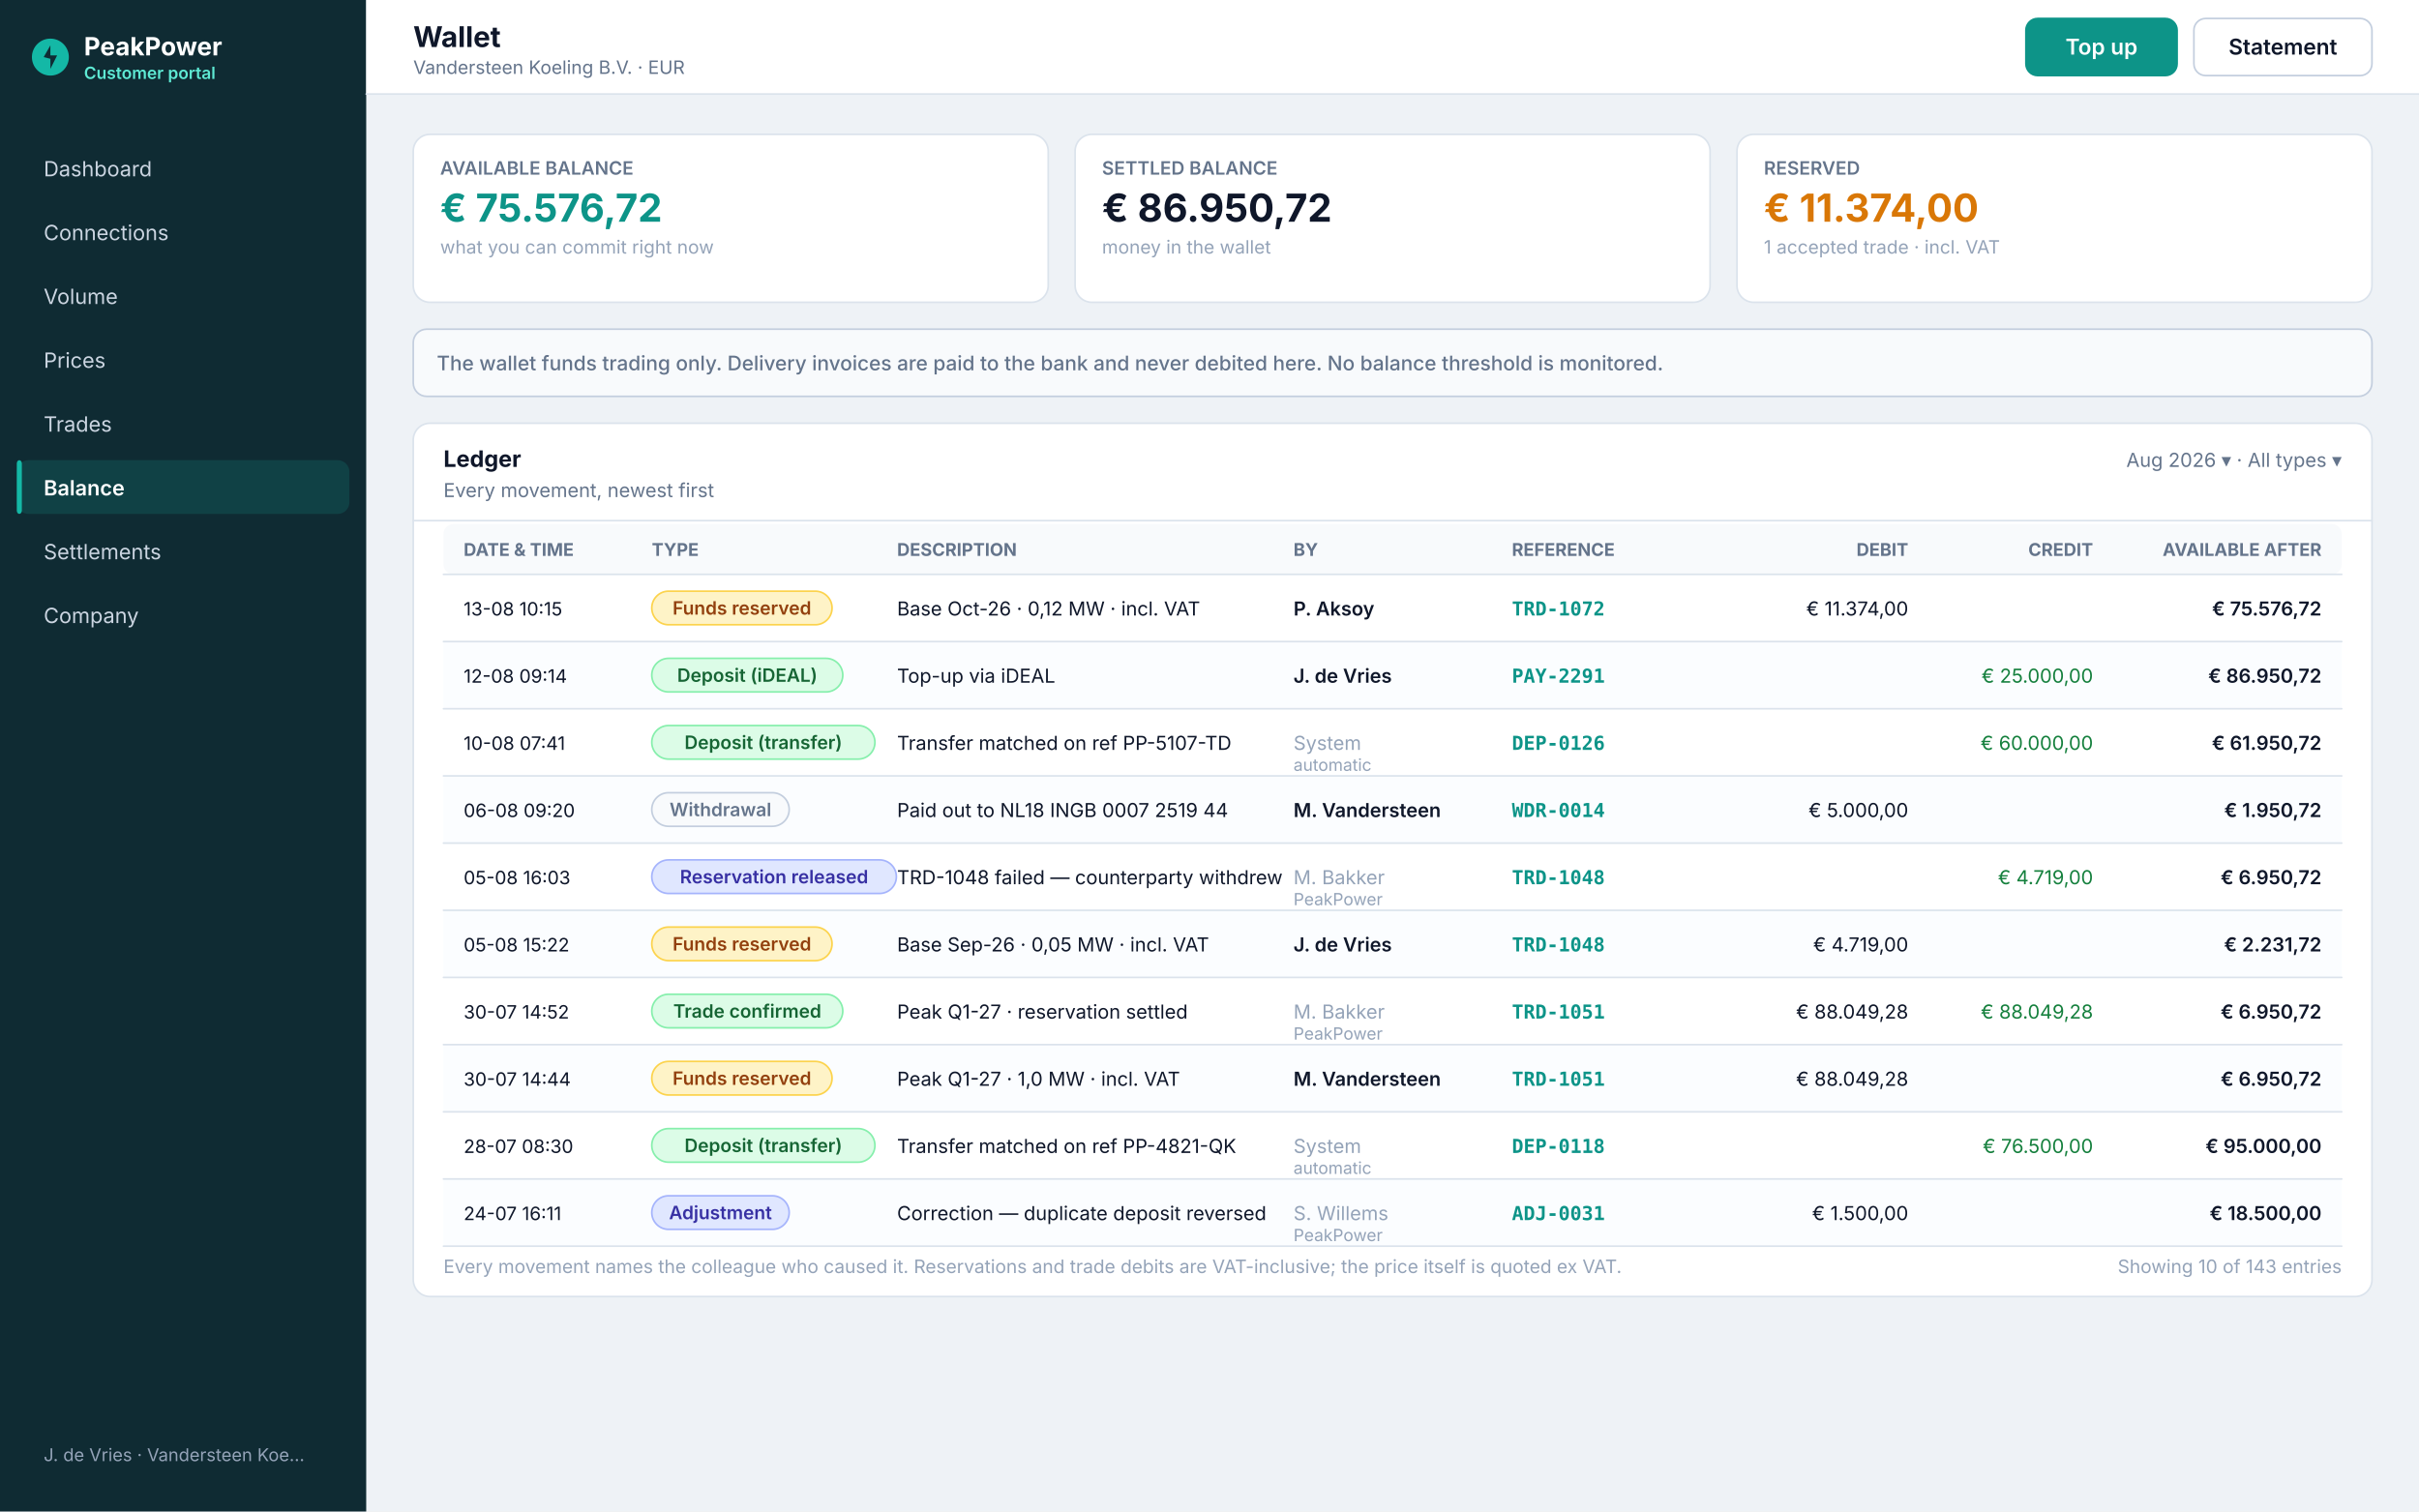
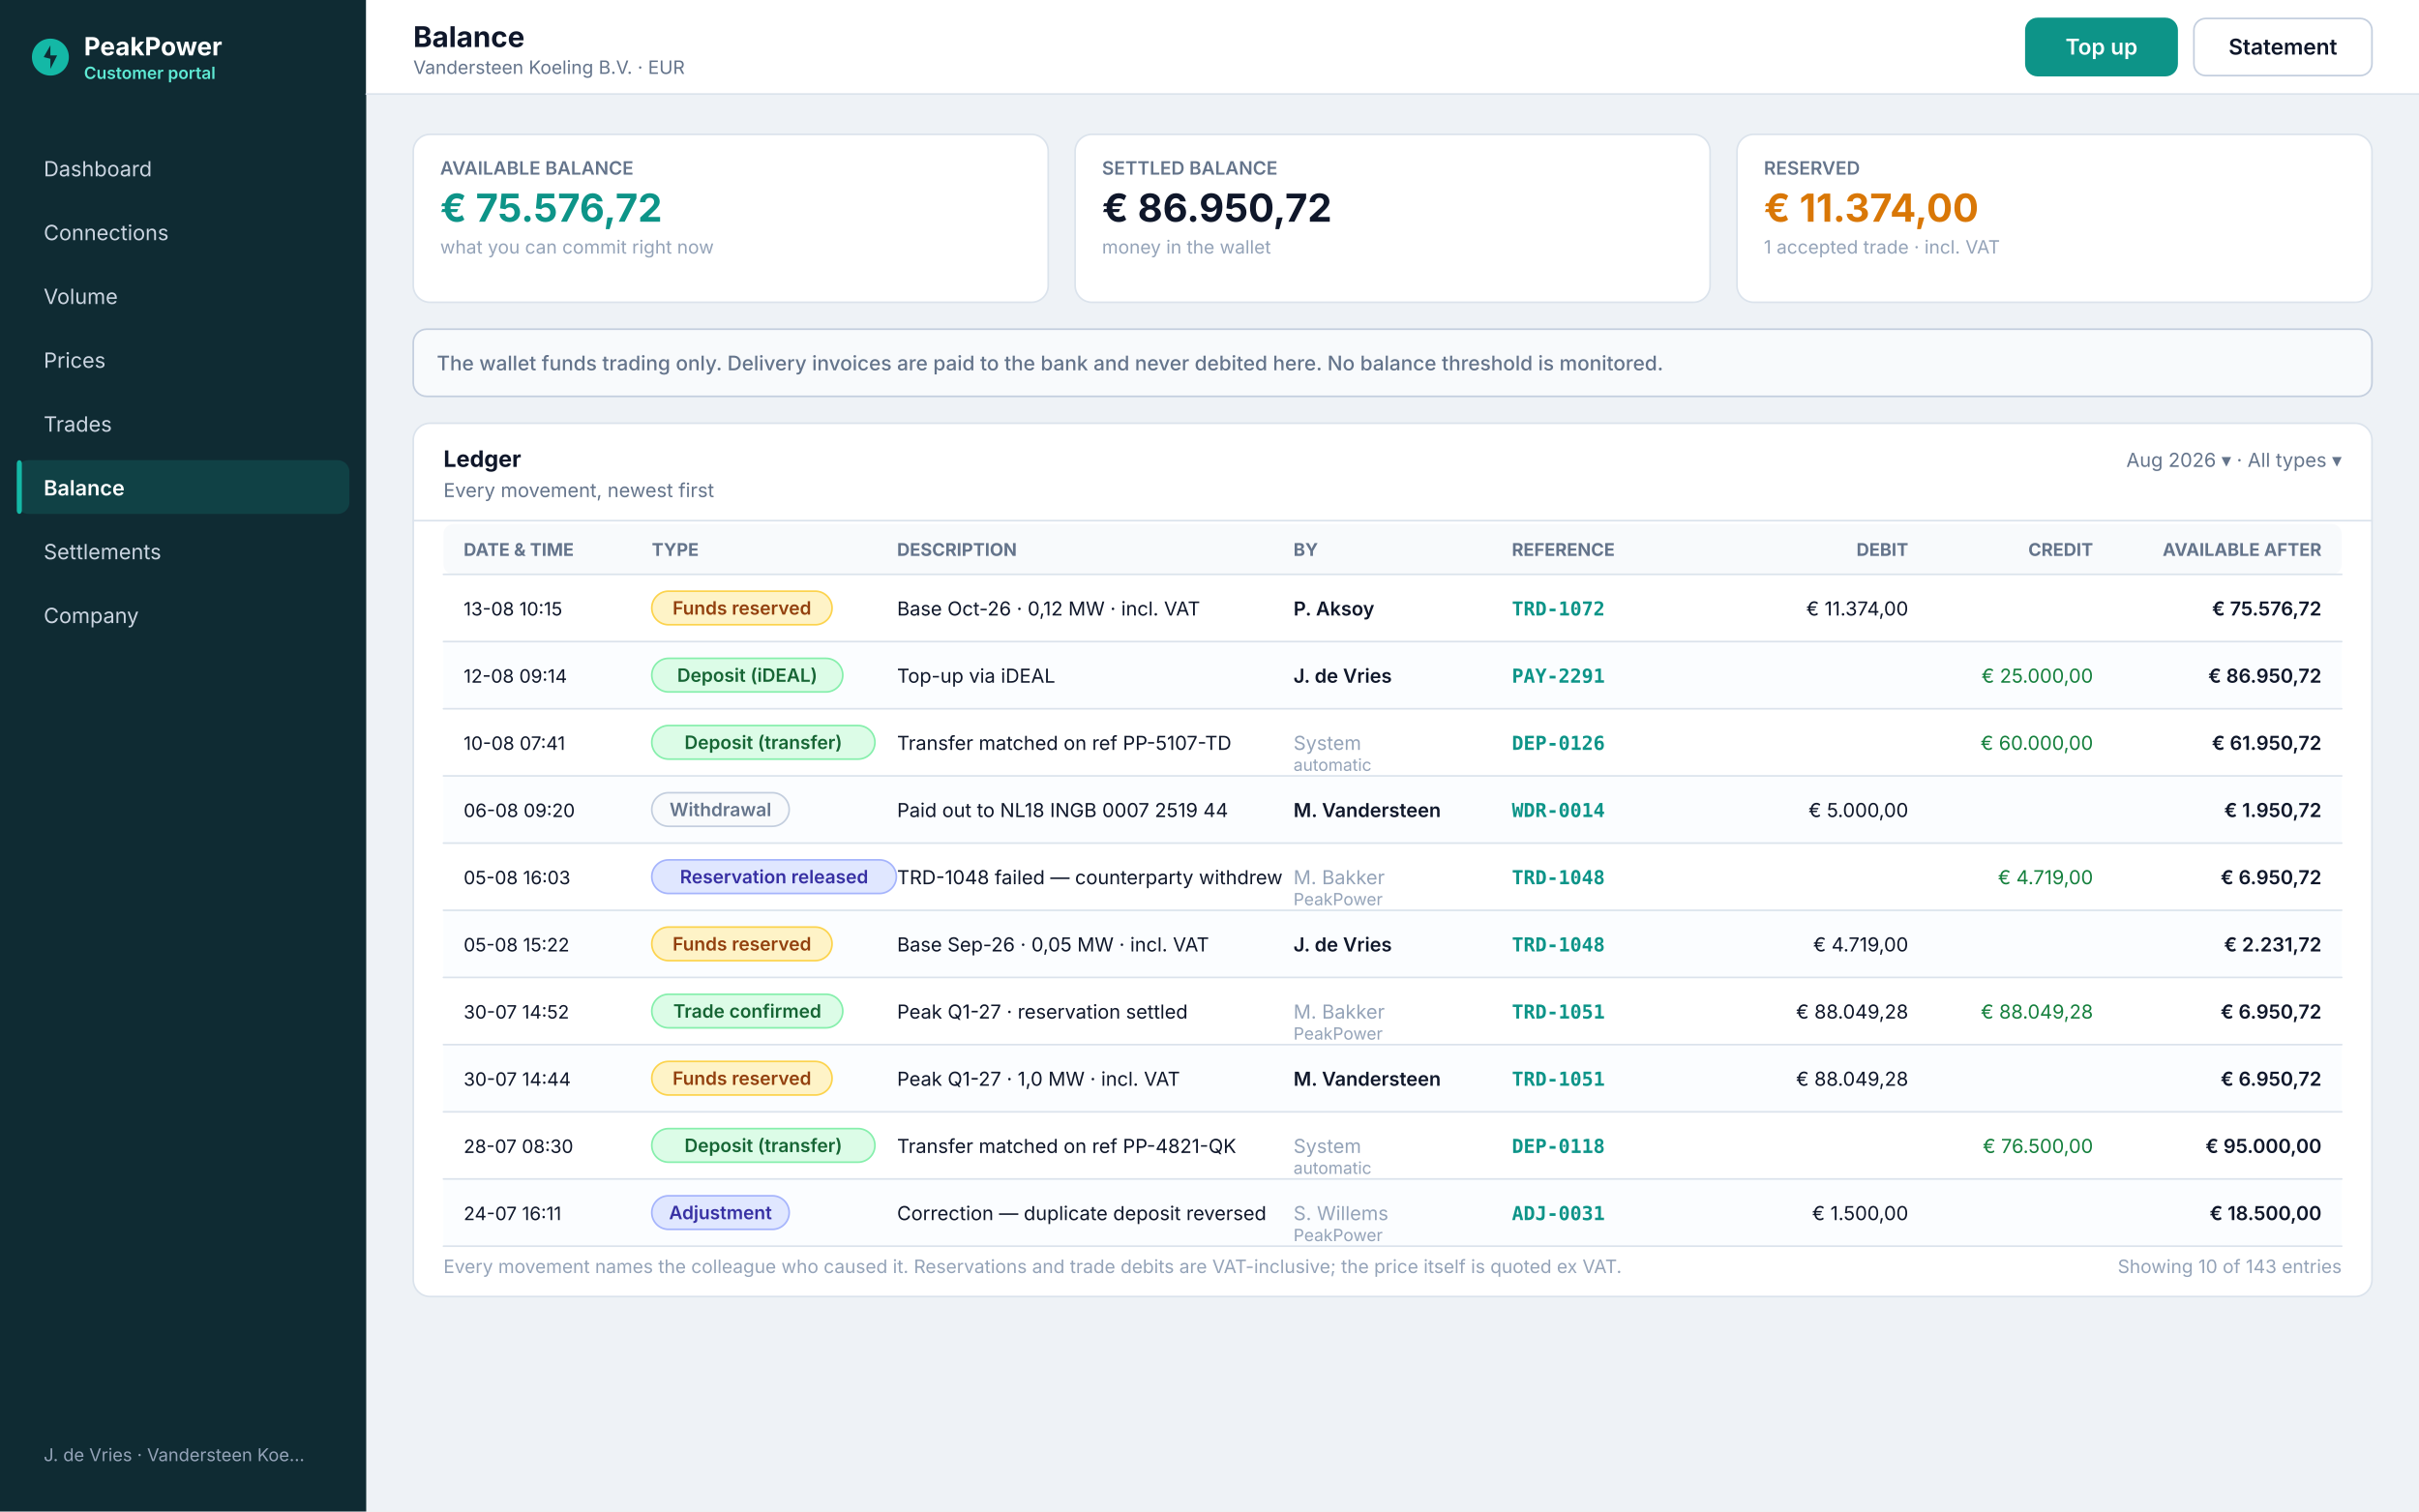
<svg xmlns="http://www.w3.org/2000/svg" viewBox="0 0 1440 900" width="1440" height="900" role="img" aria-label="Customer portal — wallet and ledger">
  <rect x="0" y="0" width="1440" height="900" rx="0" fill="#eef2f6" stroke="none" />
  <rect x="0" y="0" width="218" height="900" rx="0" fill="#0f2b33" stroke="none" />
  <g>
    <circle cx="30" cy="34" r="11" fill="#14b8a6" stroke="none" stroke-width="1" />
    <path d="M 26 34 L 30 27 L 30 33 L 34 33 L 30 41 L 30 35 Z" fill="#0f2b33" stroke="none" stroke-width="2" stroke-linejoin="round" stroke-linecap="round" />
  </g>
  <text x="50" y="33" font-family="Inter, 'Segoe UI', -apple-system, BlinkMacSystemFont, 'Helvetica Neue', Arial, sans-serif" font-size="15" fill="#ffffff" font-weight="700" text-anchor="start">PeakPower</text>
  <text x="50" y="47" font-family="Inter, 'Segoe UI', -apple-system, BlinkMacSystemFont, 'Helvetica Neue', Arial, sans-serif" font-size="10" fill="#5eead4" font-weight="600" text-anchor="start">Customer portal</text>
  <text x="26" y="105" font-family="Inter, 'Segoe UI', -apple-system, BlinkMacSystemFont, 'Helvetica Neue', Arial, sans-serif" font-size="12.5" fill="#cbd5e1" font-weight="400" text-anchor="start">Dashboard</text>
  <text x="26" y="143" font-family="Inter, 'Segoe UI', -apple-system, BlinkMacSystemFont, 'Helvetica Neue', Arial, sans-serif" font-size="12.5" fill="#cbd5e1" font-weight="400" text-anchor="start">Connections</text>
  <text x="26" y="181" font-family="Inter, 'Segoe UI', -apple-system, BlinkMacSystemFont, 'Helvetica Neue', Arial, sans-serif" font-size="12.5" fill="#cbd5e1" font-weight="400" text-anchor="start">Volume</text>
  <text x="26" y="219" font-family="Inter, 'Segoe UI', -apple-system, BlinkMacSystemFont, 'Helvetica Neue', Arial, sans-serif" font-size="12.5" fill="#cbd5e1" font-weight="400" text-anchor="start">Prices</text>
  <text x="26" y="257" font-family="Inter, 'Segoe UI', -apple-system, BlinkMacSystemFont, 'Helvetica Neue', Arial, sans-serif" font-size="12.5" fill="#cbd5e1" font-weight="400" text-anchor="start">Trades</text>
  <rect x="10" y="274" width="198" height="32" rx="7" fill="rgba(20,184,166,0.16)" stroke="none" />
  <rect x="10" y="274" width="3" height="32" rx="2" fill="#14b8a6" stroke="none" />
  <text x="26" y="295" font-family="Inter, 'Segoe UI', -apple-system, BlinkMacSystemFont, 'Helvetica Neue', Arial, sans-serif" font-size="12.5" fill="#ffffff" font-weight="600" text-anchor="start">Balance</text>
  <text x="26" y="333" font-family="Inter, 'Segoe UI', -apple-system, BlinkMacSystemFont, 'Helvetica Neue', Arial, sans-serif" font-size="12.5" fill="#cbd5e1" font-weight="400" text-anchor="start">Settlements</text>
  <text x="26" y="371" font-family="Inter, 'Segoe UI', -apple-system, BlinkMacSystemFont, 'Helvetica Neue', Arial, sans-serif" font-size="12.5" fill="#cbd5e1" font-weight="400" text-anchor="start">Company</text>
  <text x="26" y="870" font-family="Inter, 'Segoe UI', -apple-system, BlinkMacSystemFont, 'Helvetica Neue', Arial, sans-serif" font-size="10.5" fill="#94a3b8" font-weight="400" text-anchor="start">J. de Vries · Vandersteen Koe…</text>
  <rect x="218" y="0" width="1222" height="56" rx="0" fill="#ffffff" stroke="none" />
  <line x1="218" y1="56" x2="1440" y2="56" stroke="#dbe3ec" stroke-width="1" stroke-linecap="round" />
-   <text x="246" y="28" font-family="Inter, 'Segoe UI', -apple-system, BlinkMacSystemFont, 'Helvetica Neue', Arial, sans-serif" font-size="17" fill="#0f172a" font-weight="700" text-anchor="start">Wallet</text>
+   <text x="246" y="28" font-family="Inter, 'Segoe UI', -apple-system, BlinkMacSystemFont, 'Helvetica Neue', Arial, sans-serif" font-size="17" fill="#0f172a" font-weight="700" text-anchor="start">Balance</text>
  <text x="246" y="44" font-family="Inter, 'Segoe UI', -apple-system, BlinkMacSystemFont, 'Helvetica Neue', Arial, sans-serif" font-size="11" fill="#64748b" font-weight="400" text-anchor="start">Vandersteen Koeling B.V. · EUR</text>
  <rect x="1306" y="11" width="106" height="34" rx="7" fill="#ffffff" stroke="#c3cede" stroke-width="1" />
  <text x="1359" y="32.5" font-family="Inter, 'Segoe UI', -apple-system, BlinkMacSystemFont, 'Helvetica Neue', Arial, sans-serif" font-size="13" fill="#0f172a" font-weight="600" text-anchor="middle">Statement</text>
  <rect x="1206" y="11" width="90" height="34" rx="7" fill="#0d9488" stroke="#0d9488" stroke-width="1" />
  <text x="1251" y="32.5" font-family="Inter, 'Segoe UI', -apple-system, BlinkMacSystemFont, 'Helvetica Neue', Arial, sans-serif" font-size="13" fill="#ffffff" font-weight="600" text-anchor="middle">Top up</text>
  <rect x="246" y="80" width="378" height="100" rx="10" fill="#ffffff" stroke="#dbe3ec" stroke-width="1" />
  <text x="262" y="104" font-family="Inter, 'Segoe UI', -apple-system, BlinkMacSystemFont, 'Helvetica Neue', Arial, sans-serif" font-size="11" fill="#64748b" font-weight="600" text-anchor="start">AVAILABLE BALANCE</text>
  <text x="262" y="132" font-family="Inter, 'Segoe UI', -apple-system, BlinkMacSystemFont, 'Helvetica Neue', Arial, sans-serif" font-size="23" fill="#0d9488" font-weight="700" text-anchor="start">€ 75.576,72</text>
  <text x="262" y="151" font-family="Inter, 'Segoe UI', -apple-system, BlinkMacSystemFont, 'Helvetica Neue', Arial, sans-serif" font-size="11" fill="#94a3b8" font-weight="400" text-anchor="start">what you can commit right now</text>
  <rect x="640" y="80" width="378" height="100" rx="10" fill="#ffffff" stroke="#dbe3ec" stroke-width="1" />
  <text x="656" y="104" font-family="Inter, 'Segoe UI', -apple-system, BlinkMacSystemFont, 'Helvetica Neue', Arial, sans-serif" font-size="11" fill="#64748b" font-weight="600" text-anchor="start">SETTLED BALANCE</text>
  <text x="656" y="132" font-family="Inter, 'Segoe UI', -apple-system, BlinkMacSystemFont, 'Helvetica Neue', Arial, sans-serif" font-size="23" fill="#0f172a" font-weight="700" text-anchor="start">€ 86.950,72</text>
  <text x="656" y="151" font-family="Inter, 'Segoe UI', -apple-system, BlinkMacSystemFont, 'Helvetica Neue', Arial, sans-serif" font-size="11" fill="#94a3b8" font-weight="400" text-anchor="start">money in the wallet</text>
  <rect x="1034" y="80" width="378" height="100" rx="10" fill="#ffffff" stroke="#dbe3ec" stroke-width="1" />
  <text x="1050" y="104" font-family="Inter, 'Segoe UI', -apple-system, BlinkMacSystemFont, 'Helvetica Neue', Arial, sans-serif" font-size="11" fill="#64748b" font-weight="600" text-anchor="start">RESERVED</text>
  <text x="1050" y="132" font-family="Inter, 'Segoe UI', -apple-system, BlinkMacSystemFont, 'Helvetica Neue', Arial, sans-serif" font-size="23" fill="#d97706" font-weight="700" text-anchor="start">€ 11.374,00</text>
  <text x="1050" y="151" font-family="Inter, 'Segoe UI', -apple-system, BlinkMacSystemFont, 'Helvetica Neue', Arial, sans-serif" font-size="11" fill="#94a3b8" font-weight="400" text-anchor="start">1 accepted trade · incl. VAT</text>
  <rect x="246" y="196" width="1166" height="40" rx="8" fill="#f8fafc" stroke="#c3cede" stroke-width="1" />
  <text x="260" y="220.5" font-family="Inter, 'Segoe UI', -apple-system, BlinkMacSystemFont, 'Helvetica Neue', Arial, sans-serif" font-size="12" fill="#64748b" font-weight="500" text-anchor="start">The wallet funds trading only. Delivery invoices are paid to the bank and never debited here. No balance threshold is monitored.</text>
  <rect x="246" y="252" width="1166" height="520" rx="10" fill="#ffffff" stroke="#dbe3ec" stroke-width="1" />
  <text x="264" y="278" font-family="Inter, 'Segoe UI', -apple-system, BlinkMacSystemFont, 'Helvetica Neue', Arial, sans-serif" font-size="13.5" fill="#0f172a" font-weight="700" text-anchor="start">Ledger</text>
  <text x="264" y="296" font-family="Inter, 'Segoe UI', -apple-system, BlinkMacSystemFont, 'Helvetica Neue', Arial, sans-serif" font-size="11.5" fill="#64748b" font-weight="400" text-anchor="start">Every movement, newest first</text>
  <text x="1394" y="278" font-family="Inter, 'Segoe UI', -apple-system, BlinkMacSystemFont, 'Helvetica Neue', Arial, sans-serif" font-size="11.5" fill="#64748b" font-weight="400" text-anchor="end">Aug 2026 ▾   ·   All types ▾</text>
  <line x1="246" y1="310" x2="1412" y2="310" stroke="#dbe3ec" stroke-width="1" stroke-linecap="round" />
  <rect x="264" y="312" width="1130" height="30" rx="6" fill="#f8fafc" stroke="none" />
  <text x="276" y="331" font-family="Inter, 'Segoe UI', -apple-system, BlinkMacSystemFont, 'Helvetica Neue', Arial, sans-serif" font-size="10.5" fill="#64748b" font-weight="700" text-anchor="start">DATE &amp; TIME</text>
  <text x="388" y="331" font-family="Inter, 'Segoe UI', -apple-system, BlinkMacSystemFont, 'Helvetica Neue', Arial, sans-serif" font-size="10.5" fill="#64748b" font-weight="700" text-anchor="start">TYPE</text>
  <text x="534" y="331" font-family="Inter, 'Segoe UI', -apple-system, BlinkMacSystemFont, 'Helvetica Neue', Arial, sans-serif" font-size="10.5" fill="#64748b" font-weight="700" text-anchor="start">DESCRIPTION</text>
  <text x="770" y="331" font-family="Inter, 'Segoe UI', -apple-system, BlinkMacSystemFont, 'Helvetica Neue', Arial, sans-serif" font-size="10.5" fill="#64748b" font-weight="700" text-anchor="start">BY</text>
  <text x="900" y="331" font-family="Inter, 'Segoe UI', -apple-system, BlinkMacSystemFont, 'Helvetica Neue', Arial, sans-serif" font-size="10.5" fill="#64748b" font-weight="700" text-anchor="start">REFERENCE</text>
  <text x="1136" y="331" font-family="Inter, 'Segoe UI', -apple-system, BlinkMacSystemFont, 'Helvetica Neue', Arial, sans-serif" font-size="10.5" fill="#64748b" font-weight="700" text-anchor="end">DEBIT</text>
  <text x="1246" y="331" font-family="Inter, 'Segoe UI', -apple-system, BlinkMacSystemFont, 'Helvetica Neue', Arial, sans-serif" font-size="10.5" fill="#64748b" font-weight="700" text-anchor="end">CREDIT</text>
  <text x="1382" y="331" font-family="Inter, 'Segoe UI', -apple-system, BlinkMacSystemFont, 'Helvetica Neue', Arial, sans-serif" font-size="10.5" fill="#64748b" font-weight="700" text-anchor="end">AVAILABLE AFTER</text>
  <line x1="264" y1="342" x2="1394" y2="342" stroke="#dbe3ec" stroke-width="1" stroke-linecap="round" />
  <text x="276" y="366.5" font-family="Inter, 'Segoe UI', -apple-system, BlinkMacSystemFont, 'Helvetica Neue', Arial, sans-serif" font-size="11" fill="#0f172a" font-weight="400" text-anchor="start">13-08 10:15</text>
  <rect x="388" y="352" width="107.32" height="20" rx="10" fill="#fef3c7" stroke="#fcd34d" stroke-width="1" />
  <text x="441.66" y="365.96" font-family="Inter, 'Segoe UI', -apple-system, BlinkMacSystemFont, 'Helvetica Neue', Arial, sans-serif" font-size="11" fill="#92400e" font-weight="600" text-anchor="middle">Funds reserved</text>
  <text x="534" y="366.5" font-family="Inter, 'Segoe UI', -apple-system, BlinkMacSystemFont, 'Helvetica Neue', Arial, sans-serif" font-size="11.5" fill="#0f172a" font-weight="400" text-anchor="start">Base Oct-26 · 0,12 MW · incl. VAT</text>
  <text x="770" y="366.5" font-family="Inter, 'Segoe UI', -apple-system, BlinkMacSystemFont, 'Helvetica Neue', Arial, sans-serif" font-size="11.5" fill="#0f172a" font-weight="600" text-anchor="start">P. Aksoy</text>
  <text x="900" y="366.5" font-family="'SF Mono', 'Cascadia Mono', Menlo, Consolas, monospace" font-size="11.5" fill="#0d9488" font-weight="600" text-anchor="start">TRD-1072</text>
  <text x="1136" y="366.5" font-family="Inter, 'Segoe UI', -apple-system, BlinkMacSystemFont, 'Helvetica Neue', Arial, sans-serif" font-size="11.5" fill="#0f172a" font-weight="400" text-anchor="end">€ 11.374,00</text>
  <text x="1246" y="366.5" font-family="Inter, 'Segoe UI', -apple-system, BlinkMacSystemFont, 'Helvetica Neue', Arial, sans-serif" font-size="11.5" fill="#15803d" font-weight="400" text-anchor="end" />
  <text x="1382" y="366.5" font-family="Inter, 'Segoe UI', -apple-system, BlinkMacSystemFont, 'Helvetica Neue', Arial, sans-serif" font-size="11.5" fill="#0f172a" font-weight="600" text-anchor="end">€ 75.576,72</text>
  <rect x="264" y="382" width="1130" height="40" rx="0" fill="#fbfdff" stroke="none" />
  <line x1="264" y1="382" x2="1394" y2="382" stroke="#dbe3ec" stroke-width="1" stroke-linecap="round" />
  <text x="276" y="406.5" font-family="Inter, 'Segoe UI', -apple-system, BlinkMacSystemFont, 'Helvetica Neue', Arial, sans-serif" font-size="11" fill="#0f172a" font-weight="400" text-anchor="start">12-08 09:14</text>
  <rect x="388" y="392" width="113.7" height="20" rx="10" fill="#dcfce7" stroke="#86efac" stroke-width="1" />
  <text x="444.85" y="405.96" font-family="Inter, 'Segoe UI', -apple-system, BlinkMacSystemFont, 'Helvetica Neue', Arial, sans-serif" font-size="11" fill="#166534" font-weight="600" text-anchor="middle">Deposit (iDEAL)</text>
  <text x="534" y="406.5" font-family="Inter, 'Segoe UI', -apple-system, BlinkMacSystemFont, 'Helvetica Neue', Arial, sans-serif" font-size="11.5" fill="#0f172a" font-weight="400" text-anchor="start">Top-up via iDEAL</text>
  <text x="770" y="406.5" font-family="Inter, 'Segoe UI', -apple-system, BlinkMacSystemFont, 'Helvetica Neue', Arial, sans-serif" font-size="11.5" fill="#0f172a" font-weight="600" text-anchor="start">J. de Vries</text>
  <text x="900" y="406.5" font-family="'SF Mono', 'Cascadia Mono', Menlo, Consolas, monospace" font-size="11.5" fill="#0d9488" font-weight="600" text-anchor="start">PAY-2291</text>
  <text x="1136" y="406.5" font-family="Inter, 'Segoe UI', -apple-system, BlinkMacSystemFont, 'Helvetica Neue', Arial, sans-serif" font-size="11.5" fill="#0f172a" font-weight="400" text-anchor="end" />
  <text x="1246" y="406.5" font-family="Inter, 'Segoe UI', -apple-system, BlinkMacSystemFont, 'Helvetica Neue', Arial, sans-serif" font-size="11.5" fill="#15803d" font-weight="400" text-anchor="end">€ 25.000,00</text>
  <text x="1382" y="406.5" font-family="Inter, 'Segoe UI', -apple-system, BlinkMacSystemFont, 'Helvetica Neue', Arial, sans-serif" font-size="11.5" fill="#0f172a" font-weight="600" text-anchor="end">€ 86.950,72</text>
  <line x1="264" y1="422" x2="1394" y2="422" stroke="#dbe3ec" stroke-width="1" stroke-linecap="round" />
  <text x="276" y="446.5" font-family="Inter, 'Segoe UI', -apple-system, BlinkMacSystemFont, 'Helvetica Neue', Arial, sans-serif" font-size="11" fill="#0f172a" font-weight="400" text-anchor="start">10-08 07:41</text>
  <rect x="388" y="432" width="132.84" height="20" rx="10" fill="#dcfce7" stroke="#86efac" stroke-width="1" />
  <text x="454.42" y="445.96" font-family="Inter, 'Segoe UI', -apple-system, BlinkMacSystemFont, 'Helvetica Neue', Arial, sans-serif" font-size="11" fill="#166534" font-weight="600" text-anchor="middle">Deposit (transfer)</text>
  <text x="534" y="446.5" font-family="Inter, 'Segoe UI', -apple-system, BlinkMacSystemFont, 'Helvetica Neue', Arial, sans-serif" font-size="11.5" fill="#0f172a" font-weight="400" text-anchor="start">Transfer matched on ref PP-5107-TD</text>
  <text x="770" y="446.5" font-family="Inter, 'Segoe UI', -apple-system, BlinkMacSystemFont, 'Helvetica Neue', Arial, sans-serif" font-size="11.5" fill="#94a3b8" font-weight="400" text-anchor="start">System</text>
  <text x="770" y="459" font-family="Inter, 'Segoe UI', -apple-system, BlinkMacSystemFont, 'Helvetica Neue', Arial, sans-serif" font-size="10" fill="#94a3b8" font-weight="400" text-anchor="start">automatic</text>
  <text x="900" y="446.5" font-family="'SF Mono', 'Cascadia Mono', Menlo, Consolas, monospace" font-size="11.5" fill="#0d9488" font-weight="600" text-anchor="start">DEP-0126</text>
  <text x="1136" y="446.5" font-family="Inter, 'Segoe UI', -apple-system, BlinkMacSystemFont, 'Helvetica Neue', Arial, sans-serif" font-size="11.5" fill="#0f172a" font-weight="400" text-anchor="end" />
  <text x="1246" y="446.5" font-family="Inter, 'Segoe UI', -apple-system, BlinkMacSystemFont, 'Helvetica Neue', Arial, sans-serif" font-size="11.5" fill="#15803d" font-weight="400" text-anchor="end">€ 60.000,00</text>
  <text x="1382" y="446.5" font-family="Inter, 'Segoe UI', -apple-system, BlinkMacSystemFont, 'Helvetica Neue', Arial, sans-serif" font-size="11.5" fill="#0f172a" font-weight="600" text-anchor="end">€ 61.950,72</text>
  <rect x="264" y="462" width="1130" height="40" rx="0" fill="#fbfdff" stroke="none" />
  <line x1="264" y1="462" x2="1394" y2="462" stroke="#dbe3ec" stroke-width="1" stroke-linecap="round" />
  <text x="276" y="486.5" font-family="Inter, 'Segoe UI', -apple-system, BlinkMacSystemFont, 'Helvetica Neue', Arial, sans-serif" font-size="11" fill="#0f172a" font-weight="400" text-anchor="start">06-08 09:20</text>
  <rect x="388" y="472" width="81.8" height="20" rx="10" fill="#f8fafc" stroke="#c3cede" stroke-width="1" />
  <text x="428.9" y="485.96" font-family="Inter, 'Segoe UI', -apple-system, BlinkMacSystemFont, 'Helvetica Neue', Arial, sans-serif" font-size="11" fill="#64748b" font-weight="600" text-anchor="middle">Withdrawal</text>
  <text x="534" y="486.5" font-family="Inter, 'Segoe UI', -apple-system, BlinkMacSystemFont, 'Helvetica Neue', Arial, sans-serif" font-size="11.5" fill="#0f172a" font-weight="400" text-anchor="start">Paid out to NL18 INGB 0007 2519 44</text>
  <text x="770" y="486.5" font-family="Inter, 'Segoe UI', -apple-system, BlinkMacSystemFont, 'Helvetica Neue', Arial, sans-serif" font-size="11.5" fill="#0f172a" font-weight="600" text-anchor="start">M. Vandersteen</text>
  <text x="900" y="486.5" font-family="'SF Mono', 'Cascadia Mono', Menlo, Consolas, monospace" font-size="11.5" fill="#0d9488" font-weight="600" text-anchor="start">WDR-0014</text>
  <text x="1136" y="486.5" font-family="Inter, 'Segoe UI', -apple-system, BlinkMacSystemFont, 'Helvetica Neue', Arial, sans-serif" font-size="11.5" fill="#0f172a" font-weight="400" text-anchor="end">€ 5.000,00</text>
  <text x="1246" y="486.5" font-family="Inter, 'Segoe UI', -apple-system, BlinkMacSystemFont, 'Helvetica Neue', Arial, sans-serif" font-size="11.5" fill="#15803d" font-weight="400" text-anchor="end" />
  <text x="1382" y="486.5" font-family="Inter, 'Segoe UI', -apple-system, BlinkMacSystemFont, 'Helvetica Neue', Arial, sans-serif" font-size="11.5" fill="#0f172a" font-weight="600" text-anchor="end">€ 1.950,72</text>
  <line x1="264" y1="502" x2="1394" y2="502" stroke="#dbe3ec" stroke-width="1" stroke-linecap="round" />
  <text x="276" y="526.5" font-family="Inter, 'Segoe UI', -apple-system, BlinkMacSystemFont, 'Helvetica Neue', Arial, sans-serif" font-size="11" fill="#0f172a" font-weight="400" text-anchor="start">05-08 16:03</text>
  <rect x="388" y="512" width="145.6" height="20" rx="10" fill="#e0e7ff" stroke="#a5b4fc" stroke-width="1" />
  <text x="460.8" y="525.96" font-family="Inter, 'Segoe UI', -apple-system, BlinkMacSystemFont, 'Helvetica Neue', Arial, sans-serif" font-size="11" fill="#3730a3" font-weight="600" text-anchor="middle">Reservation released</text>
  <text x="534" y="526.5" font-family="Inter, 'Segoe UI', -apple-system, BlinkMacSystemFont, 'Helvetica Neue', Arial, sans-serif" font-size="11.5" fill="#0f172a" font-weight="400" text-anchor="start">TRD-1048 failed — counterparty withdrew</text>
  <text x="770" y="526.5" font-family="Inter, 'Segoe UI', -apple-system, BlinkMacSystemFont, 'Helvetica Neue', Arial, sans-serif" font-size="11.5" fill="#94a3b8" font-weight="400" text-anchor="start">M. Bakker</text>
  <text x="770" y="539" font-family="Inter, 'Segoe UI', -apple-system, BlinkMacSystemFont, 'Helvetica Neue', Arial, sans-serif" font-size="10" fill="#94a3b8" font-weight="400" text-anchor="start">PeakPower</text>
  <text x="900" y="526.5" font-family="'SF Mono', 'Cascadia Mono', Menlo, Consolas, monospace" font-size="11.5" fill="#0d9488" font-weight="600" text-anchor="start">TRD-1048</text>
  <text x="1136" y="526.5" font-family="Inter, 'Segoe UI', -apple-system, BlinkMacSystemFont, 'Helvetica Neue', Arial, sans-serif" font-size="11.5" fill="#0f172a" font-weight="400" text-anchor="end" />
  <text x="1246" y="526.5" font-family="Inter, 'Segoe UI', -apple-system, BlinkMacSystemFont, 'Helvetica Neue', Arial, sans-serif" font-size="11.5" fill="#15803d" font-weight="400" text-anchor="end">€ 4.719,00</text>
  <text x="1382" y="526.5" font-family="Inter, 'Segoe UI', -apple-system, BlinkMacSystemFont, 'Helvetica Neue', Arial, sans-serif" font-size="11.5" fill="#0f172a" font-weight="600" text-anchor="end">€ 6.950,72</text>
  <rect x="264" y="542" width="1130" height="40" rx="0" fill="#fbfdff" stroke="none" />
  <line x1="264" y1="542" x2="1394" y2="542" stroke="#dbe3ec" stroke-width="1" stroke-linecap="round" />
  <text x="276" y="566.5" font-family="Inter, 'Segoe UI', -apple-system, BlinkMacSystemFont, 'Helvetica Neue', Arial, sans-serif" font-size="11" fill="#0f172a" font-weight="400" text-anchor="start">05-08 15:22</text>
  <rect x="388" y="552" width="107.32" height="20" rx="10" fill="#fef3c7" stroke="#fcd34d" stroke-width="1" />
  <text x="441.66" y="565.96" font-family="Inter, 'Segoe UI', -apple-system, BlinkMacSystemFont, 'Helvetica Neue', Arial, sans-serif" font-size="11" fill="#92400e" font-weight="600" text-anchor="middle">Funds reserved</text>
  <text x="534" y="566.5" font-family="Inter, 'Segoe UI', -apple-system, BlinkMacSystemFont, 'Helvetica Neue', Arial, sans-serif" font-size="11.5" fill="#0f172a" font-weight="400" text-anchor="start">Base Sep-26 · 0,05 MW · incl. VAT</text>
  <text x="770" y="566.5" font-family="Inter, 'Segoe UI', -apple-system, BlinkMacSystemFont, 'Helvetica Neue', Arial, sans-serif" font-size="11.5" fill="#0f172a" font-weight="600" text-anchor="start">J. de Vries</text>
  <text x="900" y="566.5" font-family="'SF Mono', 'Cascadia Mono', Menlo, Consolas, monospace" font-size="11.5" fill="#0d9488" font-weight="600" text-anchor="start">TRD-1048</text>
  <text x="1136" y="566.5" font-family="Inter, 'Segoe UI', -apple-system, BlinkMacSystemFont, 'Helvetica Neue', Arial, sans-serif" font-size="11.5" fill="#0f172a" font-weight="400" text-anchor="end">€ 4.719,00</text>
  <text x="1246" y="566.5" font-family="Inter, 'Segoe UI', -apple-system, BlinkMacSystemFont, 'Helvetica Neue', Arial, sans-serif" font-size="11.5" fill="#15803d" font-weight="400" text-anchor="end" />
  <text x="1382" y="566.5" font-family="Inter, 'Segoe UI', -apple-system, BlinkMacSystemFont, 'Helvetica Neue', Arial, sans-serif" font-size="11.5" fill="#0f172a" font-weight="600" text-anchor="end">€ 2.231,72</text>
  <line x1="264" y1="582" x2="1394" y2="582" stroke="#dbe3ec" stroke-width="1" stroke-linecap="round" />
  <text x="276" y="606.5" font-family="Inter, 'Segoe UI', -apple-system, BlinkMacSystemFont, 'Helvetica Neue', Arial, sans-serif" font-size="11" fill="#0f172a" font-weight="400" text-anchor="start">30-07 14:52</text>
  <rect x="388" y="592" width="113.7" height="20" rx="10" fill="#dcfce7" stroke="#86efac" stroke-width="1" />
  <text x="444.85" y="605.96" font-family="Inter, 'Segoe UI', -apple-system, BlinkMacSystemFont, 'Helvetica Neue', Arial, sans-serif" font-size="11" fill="#166534" font-weight="600" text-anchor="middle">Trade confirmed</text>
  <text x="534" y="606.5" font-family="Inter, 'Segoe UI', -apple-system, BlinkMacSystemFont, 'Helvetica Neue', Arial, sans-serif" font-size="11.5" fill="#0f172a" font-weight="400" text-anchor="start">Peak Q1-27 · reservation settled</text>
  <text x="770" y="606.5" font-family="Inter, 'Segoe UI', -apple-system, BlinkMacSystemFont, 'Helvetica Neue', Arial, sans-serif" font-size="11.5" fill="#94a3b8" font-weight="400" text-anchor="start">M. Bakker</text>
  <text x="770" y="619" font-family="Inter, 'Segoe UI', -apple-system, BlinkMacSystemFont, 'Helvetica Neue', Arial, sans-serif" font-size="10" fill="#94a3b8" font-weight="400" text-anchor="start">PeakPower</text>
  <text x="900" y="606.5" font-family="'SF Mono', 'Cascadia Mono', Menlo, Consolas, monospace" font-size="11.5" fill="#0d9488" font-weight="600" text-anchor="start">TRD-1051</text>
  <text x="1136" y="606.5" font-family="Inter, 'Segoe UI', -apple-system, BlinkMacSystemFont, 'Helvetica Neue', Arial, sans-serif" font-size="11.5" fill="#0f172a" font-weight="400" text-anchor="end">€ 88.049,28</text>
  <text x="1246" y="606.5" font-family="Inter, 'Segoe UI', -apple-system, BlinkMacSystemFont, 'Helvetica Neue', Arial, sans-serif" font-size="11.5" fill="#15803d" font-weight="400" text-anchor="end">€ 88.049,28</text>
  <text x="1382" y="606.5" font-family="Inter, 'Segoe UI', -apple-system, BlinkMacSystemFont, 'Helvetica Neue', Arial, sans-serif" font-size="11.5" fill="#0f172a" font-weight="600" text-anchor="end">€ 6.950,72</text>
  <rect x="264" y="622" width="1130" height="40" rx="0" fill="#fbfdff" stroke="none" />
  <line x1="264" y1="622" x2="1394" y2="622" stroke="#dbe3ec" stroke-width="1" stroke-linecap="round" />
  <text x="276" y="646.5" font-family="Inter, 'Segoe UI', -apple-system, BlinkMacSystemFont, 'Helvetica Neue', Arial, sans-serif" font-size="11" fill="#0f172a" font-weight="400" text-anchor="start">30-07 14:44</text>
  <rect x="388" y="632" width="107.32" height="20" rx="10" fill="#fef3c7" stroke="#fcd34d" stroke-width="1" />
  <text x="441.66" y="645.96" font-family="Inter, 'Segoe UI', -apple-system, BlinkMacSystemFont, 'Helvetica Neue', Arial, sans-serif" font-size="11" fill="#92400e" font-weight="600" text-anchor="middle">Funds reserved</text>
  <text x="534" y="646.5" font-family="Inter, 'Segoe UI', -apple-system, BlinkMacSystemFont, 'Helvetica Neue', Arial, sans-serif" font-size="11.5" fill="#0f172a" font-weight="400" text-anchor="start">Peak Q1-27 · 1,0 MW · incl. VAT</text>
  <text x="770" y="646.5" font-family="Inter, 'Segoe UI', -apple-system, BlinkMacSystemFont, 'Helvetica Neue', Arial, sans-serif" font-size="11.5" fill="#0f172a" font-weight="600" text-anchor="start">M. Vandersteen</text>
  <text x="900" y="646.5" font-family="'SF Mono', 'Cascadia Mono', Menlo, Consolas, monospace" font-size="11.5" fill="#0d9488" font-weight="600" text-anchor="start">TRD-1051</text>
  <text x="1136" y="646.5" font-family="Inter, 'Segoe UI', -apple-system, BlinkMacSystemFont, 'Helvetica Neue', Arial, sans-serif" font-size="11.5" fill="#0f172a" font-weight="400" text-anchor="end">€ 88.049,28</text>
  <text x="1246" y="646.5" font-family="Inter, 'Segoe UI', -apple-system, BlinkMacSystemFont, 'Helvetica Neue', Arial, sans-serif" font-size="11.5" fill="#15803d" font-weight="400" text-anchor="end" />
  <text x="1382" y="646.5" font-family="Inter, 'Segoe UI', -apple-system, BlinkMacSystemFont, 'Helvetica Neue', Arial, sans-serif" font-size="11.5" fill="#0f172a" font-weight="600" text-anchor="end">€ 6.950,72</text>
  <line x1="264" y1="662" x2="1394" y2="662" stroke="#dbe3ec" stroke-width="1" stroke-linecap="round" />
  <text x="276" y="686.5" font-family="Inter, 'Segoe UI', -apple-system, BlinkMacSystemFont, 'Helvetica Neue', Arial, sans-serif" font-size="11" fill="#0f172a" font-weight="400" text-anchor="start">28-07 08:30</text>
  <rect x="388" y="672" width="132.84" height="20" rx="10" fill="#dcfce7" stroke="#86efac" stroke-width="1" />
  <text x="454.42" y="685.96" font-family="Inter, 'Segoe UI', -apple-system, BlinkMacSystemFont, 'Helvetica Neue', Arial, sans-serif" font-size="11" fill="#166534" font-weight="600" text-anchor="middle">Deposit (transfer)</text>
  <text x="534" y="686.5" font-family="Inter, 'Segoe UI', -apple-system, BlinkMacSystemFont, 'Helvetica Neue', Arial, sans-serif" font-size="11.5" fill="#0f172a" font-weight="400" text-anchor="start">Transfer matched on ref PP-4821-QK</text>
  <text x="770" y="686.5" font-family="Inter, 'Segoe UI', -apple-system, BlinkMacSystemFont, 'Helvetica Neue', Arial, sans-serif" font-size="11.5" fill="#94a3b8" font-weight="400" text-anchor="start">System</text>
  <text x="770" y="699" font-family="Inter, 'Segoe UI', -apple-system, BlinkMacSystemFont, 'Helvetica Neue', Arial, sans-serif" font-size="10" fill="#94a3b8" font-weight="400" text-anchor="start">automatic</text>
  <text x="900" y="686.5" font-family="'SF Mono', 'Cascadia Mono', Menlo, Consolas, monospace" font-size="11.5" fill="#0d9488" font-weight="600" text-anchor="start">DEP-0118</text>
  <text x="1136" y="686.5" font-family="Inter, 'Segoe UI', -apple-system, BlinkMacSystemFont, 'Helvetica Neue', Arial, sans-serif" font-size="11.5" fill="#0f172a" font-weight="400" text-anchor="end" />
  <text x="1246" y="686.5" font-family="Inter, 'Segoe UI', -apple-system, BlinkMacSystemFont, 'Helvetica Neue', Arial, sans-serif" font-size="11.5" fill="#15803d" font-weight="400" text-anchor="end">€ 76.500,00</text>
  <text x="1382" y="686.5" font-family="Inter, 'Segoe UI', -apple-system, BlinkMacSystemFont, 'Helvetica Neue', Arial, sans-serif" font-size="11.5" fill="#0f172a" font-weight="600" text-anchor="end">€ 95.000,00</text>
  <rect x="264" y="702" width="1130" height="40" rx="0" fill="#fbfdff" stroke="none" />
  <line x1="264" y1="702" x2="1394" y2="702" stroke="#dbe3ec" stroke-width="1" stroke-linecap="round" />
  <text x="276" y="726.5" font-family="Inter, 'Segoe UI', -apple-system, BlinkMacSystemFont, 'Helvetica Neue', Arial, sans-serif" font-size="11" fill="#0f172a" font-weight="400" text-anchor="start">24-07 16:11</text>
  <rect x="388" y="712" width="81.8" height="20" rx="10" fill="#e0e7ff" stroke="#a5b4fc" stroke-width="1" />
  <text x="428.9" y="725.96" font-family="Inter, 'Segoe UI', -apple-system, BlinkMacSystemFont, 'Helvetica Neue', Arial, sans-serif" font-size="11" fill="#3730a3" font-weight="600" text-anchor="middle">Adjustment</text>
  <text x="534" y="726.5" font-family="Inter, 'Segoe UI', -apple-system, BlinkMacSystemFont, 'Helvetica Neue', Arial, sans-serif" font-size="11.5" fill="#0f172a" font-weight="400" text-anchor="start">Correction — duplicate deposit reversed</text>
  <text x="770" y="726.5" font-family="Inter, 'Segoe UI', -apple-system, BlinkMacSystemFont, 'Helvetica Neue', Arial, sans-serif" font-size="11.5" fill="#94a3b8" font-weight="400" text-anchor="start">S. Willems</text>
  <text x="770" y="739" font-family="Inter, 'Segoe UI', -apple-system, BlinkMacSystemFont, 'Helvetica Neue', Arial, sans-serif" font-size="10" fill="#94a3b8" font-weight="400" text-anchor="start">PeakPower</text>
  <text x="900" y="726.5" font-family="'SF Mono', 'Cascadia Mono', Menlo, Consolas, monospace" font-size="11.5" fill="#0d9488" font-weight="600" text-anchor="start">ADJ-0031</text>
  <text x="1136" y="726.5" font-family="Inter, 'Segoe UI', -apple-system, BlinkMacSystemFont, 'Helvetica Neue', Arial, sans-serif" font-size="11.5" fill="#0f172a" font-weight="400" text-anchor="end">€ 1.500,00</text>
  <text x="1246" y="726.5" font-family="Inter, 'Segoe UI', -apple-system, BlinkMacSystemFont, 'Helvetica Neue', Arial, sans-serif" font-size="11.5" fill="#15803d" font-weight="400" text-anchor="end" />
  <text x="1382" y="726.5" font-family="Inter, 'Segoe UI', -apple-system, BlinkMacSystemFont, 'Helvetica Neue', Arial, sans-serif" font-size="11.5" fill="#0f172a" font-weight="600" text-anchor="end">€ 18.500,00</text>
  <line x1="264" y1="742" x2="1394" y2="742" stroke="#dbe3ec" stroke-width="1" stroke-linecap="round" />
  <text x="264" y="758" font-family="Inter, 'Segoe UI', -apple-system, BlinkMacSystemFont, 'Helvetica Neue', Arial, sans-serif" font-size="11" fill="#94a3b8" font-weight="400" text-anchor="start">Every movement names the colleague who caused it. Reservations and trade debits are VAT-inclusive; the price itself is quoted ex VAT.</text>
  <text x="1394" y="758" font-family="Inter, 'Segoe UI', -apple-system, BlinkMacSystemFont, 'Helvetica Neue', Arial, sans-serif" font-size="11" fill="#94a3b8" font-weight="400" text-anchor="end">Showing 10 of 143 entries</text>
</svg>
